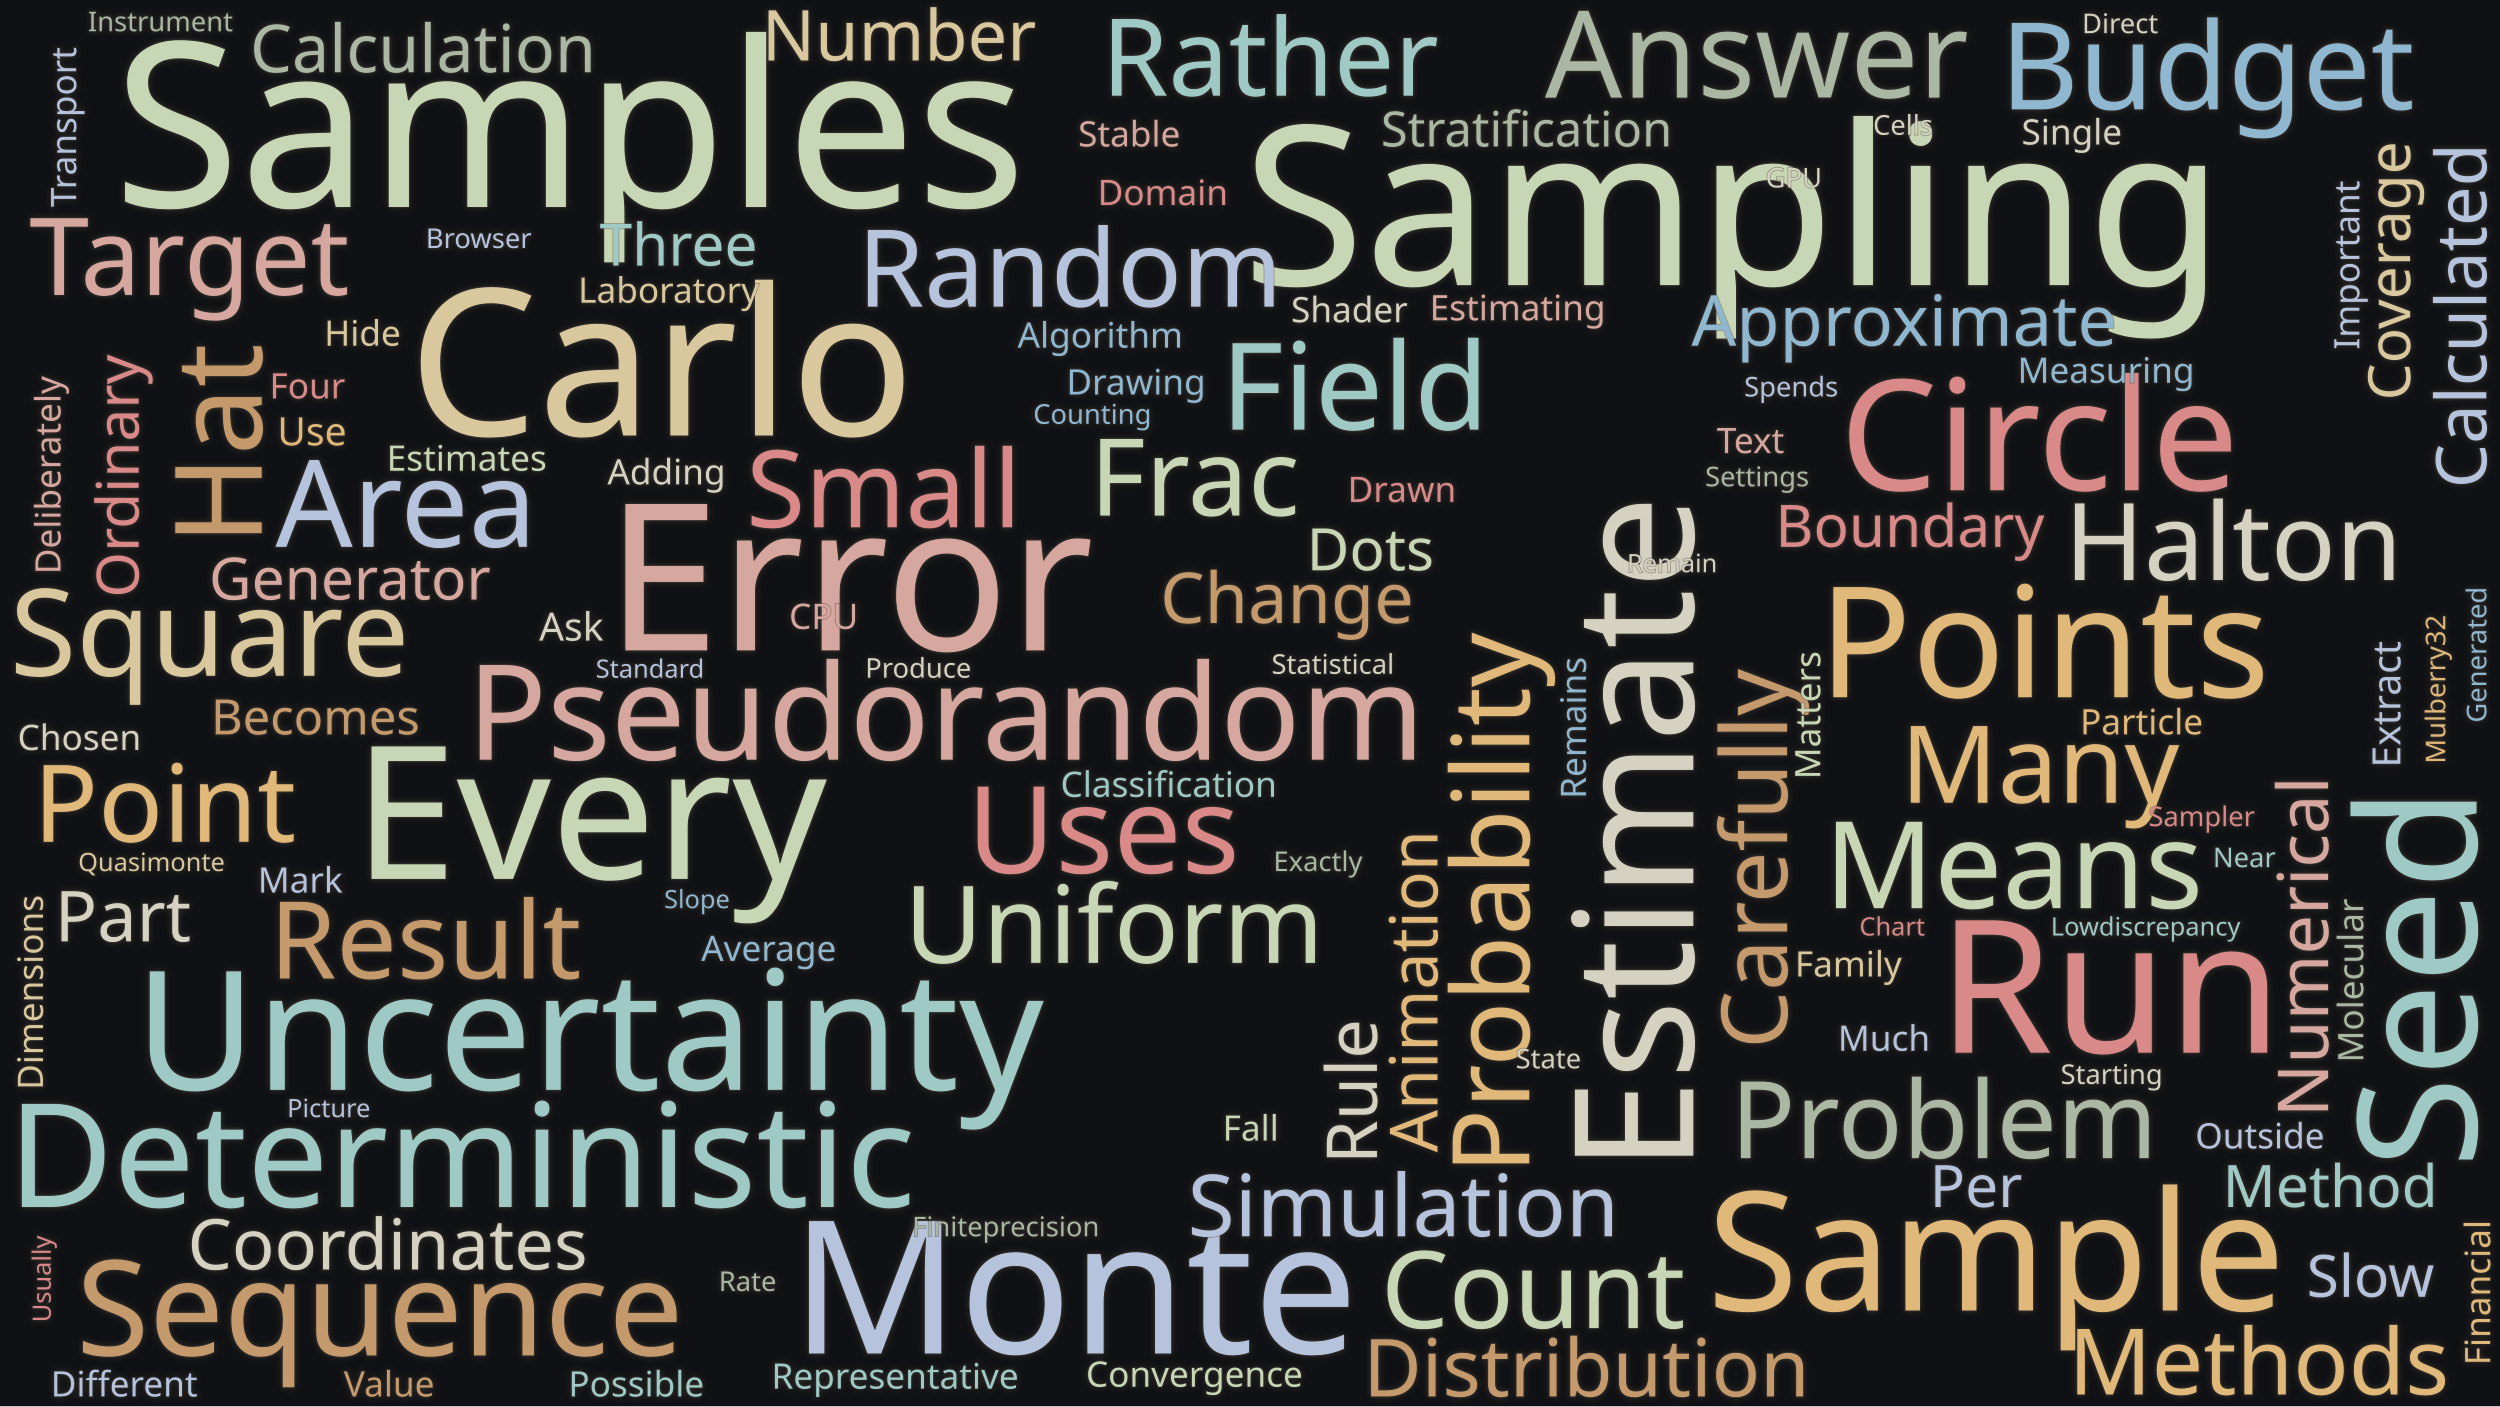
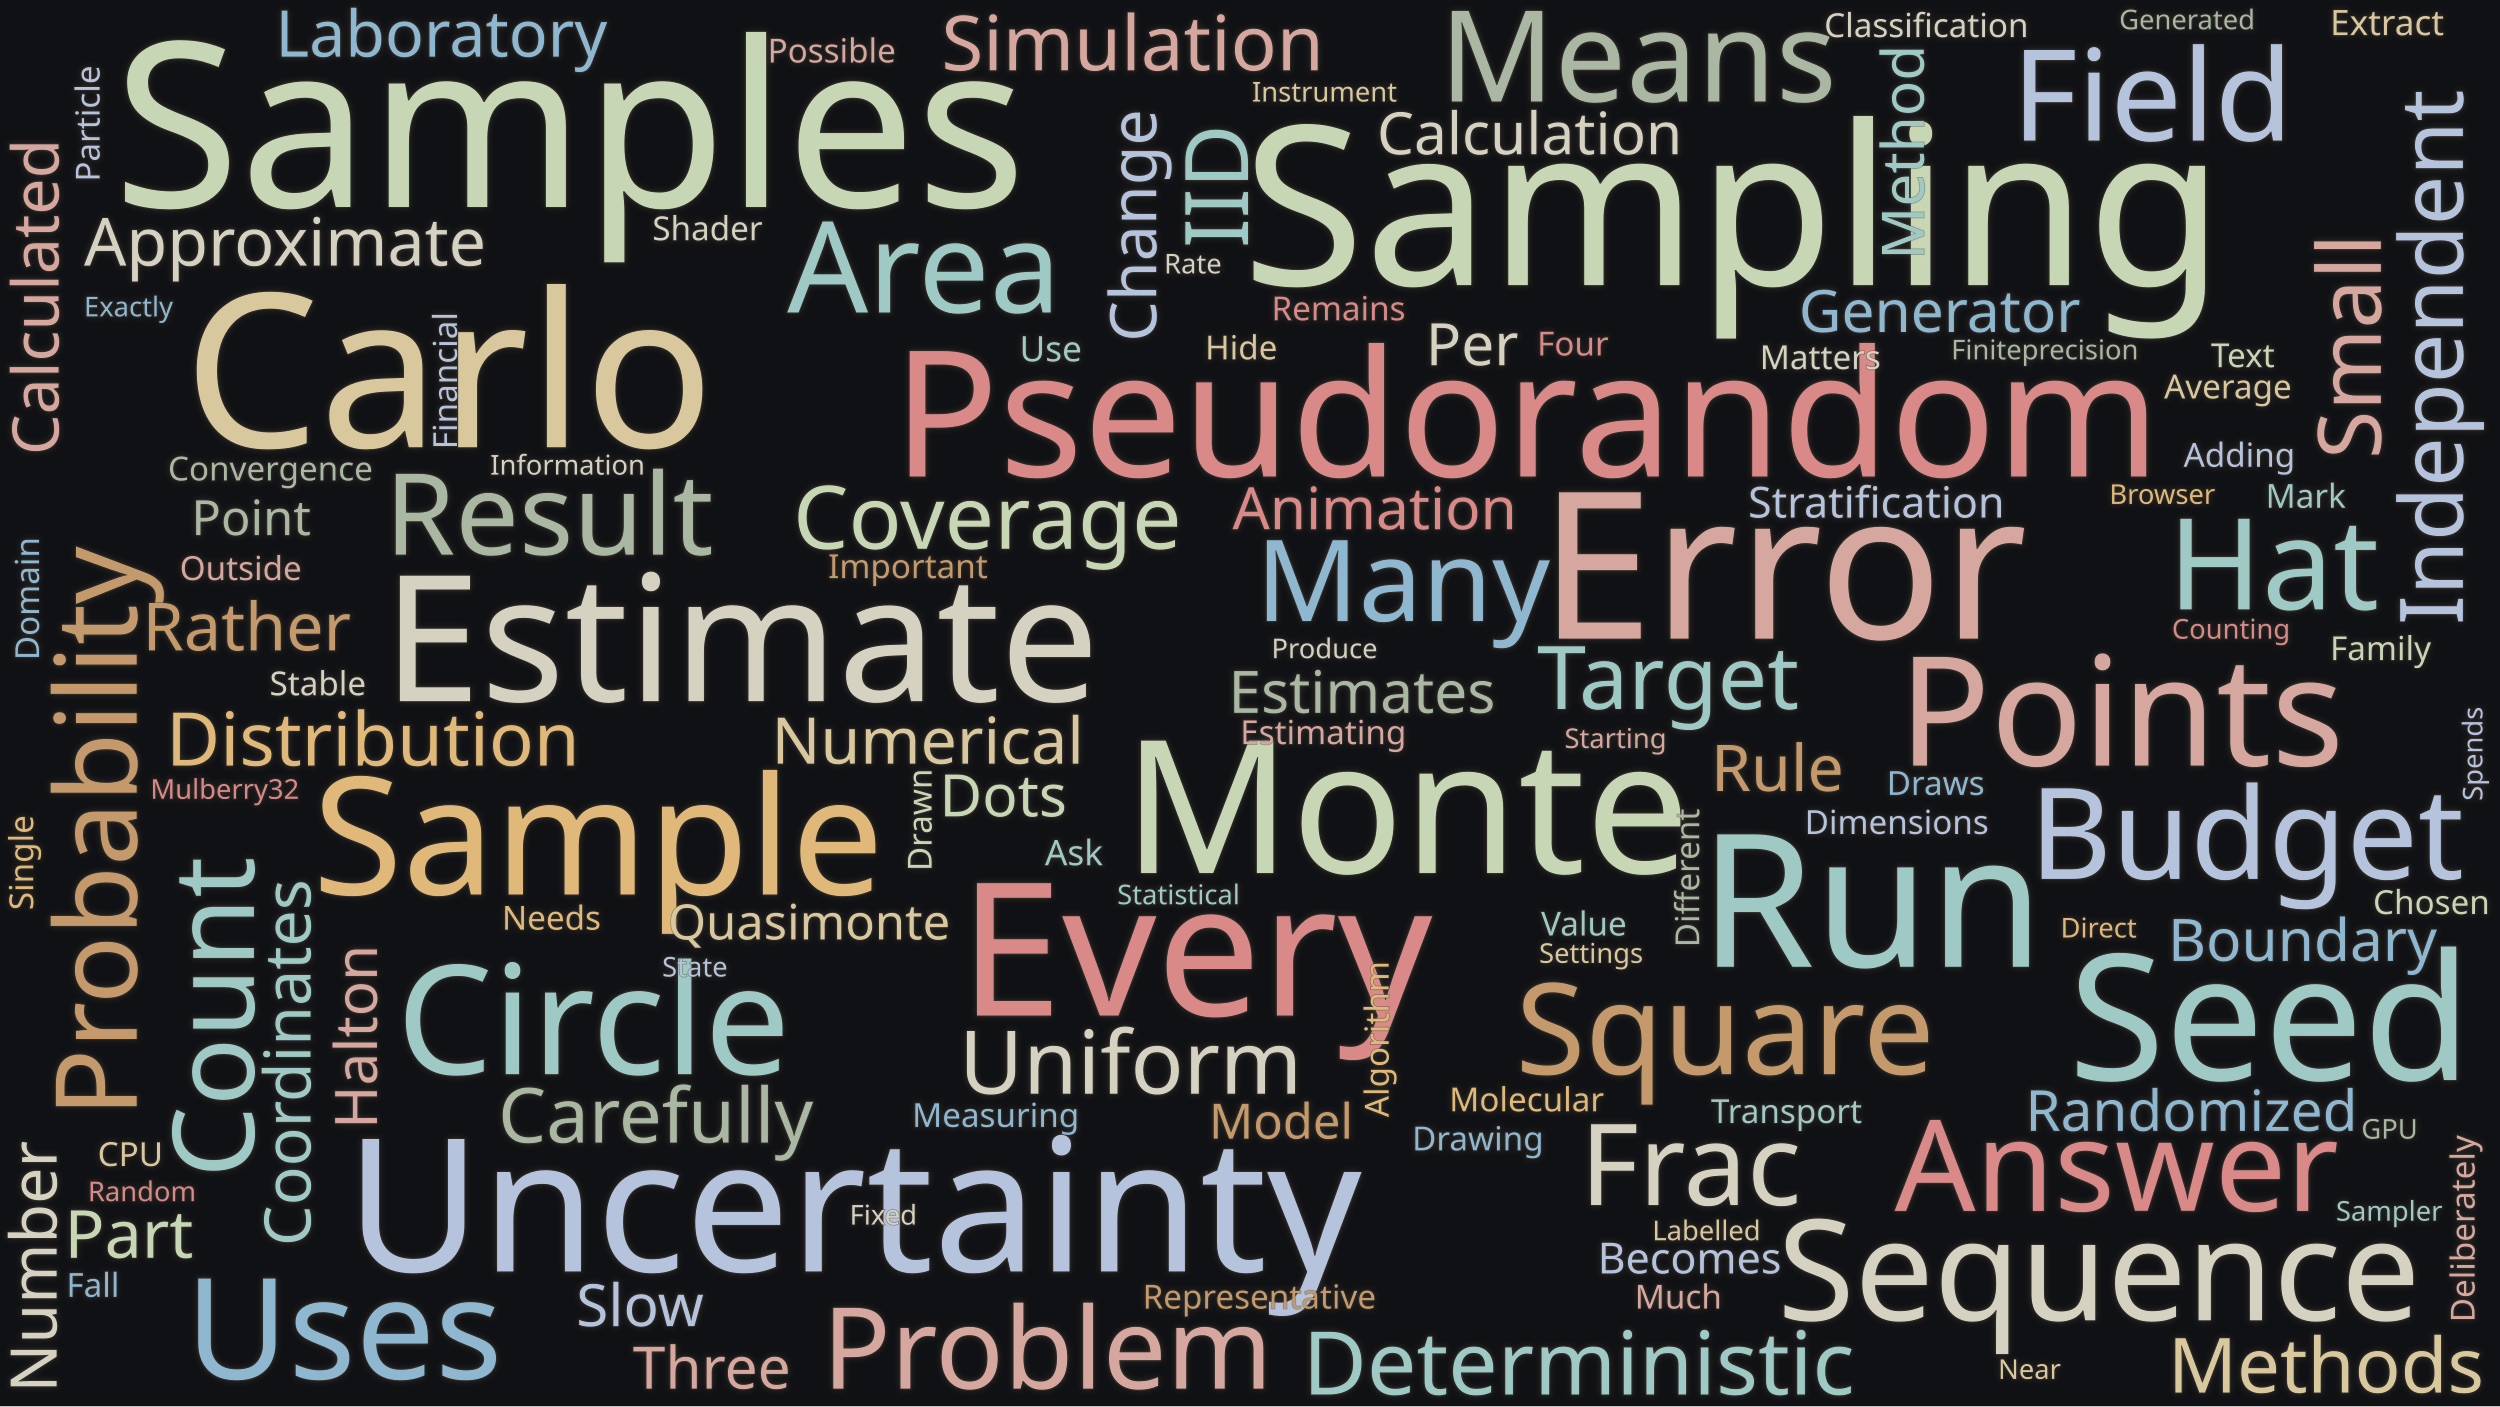
<svg xmlns="http://www.w3.org/2000/svg" role="img" aria-label="The Casino That Calculates: An Interactive Monte Carlo Laboratory" width="1280" height="720">
  <defs>
    <filter id="wordGlow" x="-20%" y="-20%" width="140%" height="140%">
      <feDropShadow dx="0" dy="0" stdDeviation="1.6" flood-color="#d8c7a1" flood-opacity="0.18" />
    </filter>
  </defs>
  <style>text { filter: url(#wordGlow); paint-order: stroke fill; stroke: rgba(16,17,20,.34); stroke-width: .9px; }</style>
  <style>text{font-family:'Droid Sans Mono';font-weight:normal;font-style:normal;}</style>
  <rect width="100%" height="100%" style="fill:#101114" />
  <text transform="translate(58,106)" font-size="118" style="fill:#c7d7b5">Samples</text>
  <text transform="translate(636,146)" font-size="114" style="fill:#c7d7b5">Sampling</text>
-   <text transform="translate(209,223)" font-size="105" style="fill:#d9c89e">Carlo</text>
-   <text transform="translate(310,333)" font-size="105" style="fill:#d6a79f">Error</text>
-   <text transform="translate(405,693)" font-size="95" style="fill:#b6c3dd">Monte</text>
-   <text transform="translate(181,450)" font-size="95" style="fill:#c7d7b5">Every</text>
-   <text transform="translate(992,539)" font-size="95" style="fill:#d88988">Run</text>
-   <text transform="translate(69,558)" font-size="85" style="fill:#9fc9c5">Uncertainty</text>
-   <text transform="translate(874,671)" font-size="85" style="fill:#e0b879">Sample</text>
-   <text transform="translate(867,600) rotate(-90)" font-size="85" style="fill:#d5d2c2">Estimate</text>
-   <text transform="translate(1268,598) rotate(-90)" font-size="85" style="fill:#9fc9c5">Seed</text>
-   <text transform="translate(942,251)" font-size="79" style="fill:#d88988">Circle</text>
-   <text transform="translate(931,357)" font-size="79" style="fill:#e0b879">Points</text>
-   <text transform="translate(4,618)" font-size="74" style="fill:#9fc9c5">Deterministic</text>
-   <text transform="translate(239,389)" font-size="68" style="fill:#d6a79f">Pseudorandom</text>
-   <text transform="translate(39,694)" font-size="68" style="fill:#c49a6c">Sequence</text>
-   <text transform="translate(495,447)" font-size="62" style="fill:#d88988">Uses</text>
-   <text transform="translate(791,50)" font-size="62" style="fill:#a9b7a3">Answer</text>
-   <text transform="translate(934,465)" font-size="62" style="fill:#c7d7b5">Means</text>
-   <text transform="translate(5,346)" font-size="62" style="fill:#d9c89e">Square</text>
-   <text transform="translate(625,220)" font-size="62" style="fill:#9fc9c5">Field</text>
-   <text transform="translate(141,280)" font-size="62" style="fill:#b6c3dd">Area</text>
-   <text transform="translate(134,279) rotate(-90)" font-size="62" style="fill:#c49a6c">Hat</text>
-   <text transform="translate(1024,56)" font-size="62" style="fill:#8fb7d0">Budget</text>
-   <text transform="translate(783,601) rotate(-90)" font-size="55" style="fill:#e0b879">Probability</text>
-   <text transform="translate(973,411)" font-size="55" style="fill:#e0b879">Many</text>
-   <text transform="translate(886,593)" font-size="55" style="fill:#a9b7a3">Problem</text>
-   <text transform="translate(707,680)" font-size="55" style="fill:#c7d7b5">Count</text>
-   <text transform="translate(564,49)" font-size="55" style="fill:#9fc9c5">Rather</text>
-   <text transform="translate(138,501)" font-size="55" style="fill:#c49a6c">Result</text>
-   <text transform="translate(558,264)" font-size="55" style="fill:#c7d7b5">Frac</text>
-   <text transform="translate(463,493)" font-size="55" style="fill:#c7d7b5">Uniform</text>
-   <text transform="translate(15,151)" font-size="55" style="fill:#d6a79f">Target</text>
-   <text transform="translate(439,157)" font-size="55" style="fill:#b6c3dd">Random</text>
-   <text transform="translate(1057,297)" font-size="55" style="fill:#d5d2c2">Halton</text>
-   <text transform="translate(17,431)" font-size="55" style="fill:#e0b879">Point</text>
-   <text transform="translate(382,270)" font-size="55" style="fill:#d88988">Small</text>
-   <text transform="translate(1059,714)" font-size="47" style="fill:#e0b879">Methods</text>
-   <text transform="translate(915,537) rotate(-90)" font-size="47" style="fill:#c49a6c">Carefully</text>
-   <text transform="translate(608,633)" font-size="44" style="fill:#b6c3dd">Simulation</text>
-   <text transform="translate(698,715)" font-size="41" style="fill:#c49a6c">Distribution</text>
-   <text transform="translate(866,177)" font-size="36" style="fill:#8fb7d0">Approximate</text>
-   <text transform="translate(28,482)" font-size="36" style="fill:#d5d2c2">Part</text>
-   <text transform="translate(96,650)" font-size="36" style="fill:#d5d2c2">Coordinates</text>
-   <text transform="translate(1192,572) rotate(-90)" font-size="36" style="fill:#d6a79f">Numerical</text>
-   <text transform="translate(1273,250) rotate(-90)" font-size="36" style="fill:#b6c3dd">Calculated</text>
-   <text transform="translate(594,319)" font-size="36" style="fill:#c49a6c">Change</text>
-   <text transform="translate(705,596) rotate(-90)" font-size="36" style="fill:#d5d2c2">Rule</text>
-   <text transform="translate(390,31)" font-size="36" style="fill:#d9c89e">Number</text>
-   <text transform="translate(128,37)" font-size="34" style="fill:#a9b7a3">Calculation</text>
-   <text transform="translate(736,590) rotate(-90)" font-size="34" style="fill:#e0b879">Animation</text>
-   <text transform="translate(909,280)" font-size="30" style="fill:#d88988">Boundary</text>
-   <text transform="translate(107,307)" font-size="30" style="fill:#d6a79f">Generator</text>
-   <text transform="translate(1138,618)" font-size="30" style="fill:#9fc9c5">Method</text>
-   <text transform="translate(1181,664)" font-size="30" style="fill:#b6c3dd">Slow</text>
-   <text transform="translate(669,292)" font-size="30" style="fill:#c7d7b5">Dots</text>
-   <text transform="translate(307,136)" font-size="30" style="fill:#9fc9c5">Three</text>
-   <text transform="translate(71,306) rotate(-90)" font-size="30" style="fill:#d88988">Ordinary</text>
-   <text transform="translate(988,618)" font-size="30" style="fill:#b6c3dd">Per</text>
-   <text transform="translate(1234,205) rotate(-90)" font-size="30" style="fill:#d9c89e">Coverage</text>
-   <text transform="translate(707,75)" font-size="25" style="fill:#a9b7a3">Stratification</text>
-   <text transform="translate(108,376)" font-size="25" style="fill:#c49a6c">Becomes</text>
-   <text transform="translate(1229,393) rotate(-90)" font-size="20" style="fill:#b6c3dd">Extract</text>
-   <text transform="translate(142,228)" font-size="20" style="fill:#e0b879">Use</text>
-   <text transform="translate(276,328)" font-size="20" style="fill:#d5d2c2">Ask</text>
-   <text transform="translate(395,711)" font-size="18" style="fill:#9fc9c5">Representative</text>
-   <text transform="translate(1208,179) rotate(-90)" font-size="18" style="fill:#b6c3dd">Important</text>
-   <text transform="translate(311,248)" font-size="18" style="fill:#d5d2c2">Adding</text>
-   <text transform="translate(546,202)" font-size="18" style="fill:#8fb7d0">Drawing</text>
-   <text transform="translate(1033,196)" font-size="18" style="fill:#8fb7d0">Measuring</text>
-   <text transform="translate(359,492)" font-size="18" style="fill:#8fb7d0">Average</text>
-   <text transform="translate(166,177)" font-size="18" style="fill:#d9c89e">Hide</text>
-   <text transform="translate(296,155)" font-size="18" style="fill:#d9c89e">Laboratory</text>
-   <text transform="translate(31,294) rotate(-90)" font-size="18" style="fill:#d6a79f">Deliberately</text>
-   <text transform="translate(176,715)" font-size="18" style="fill:#c49a6c">Value</text>
-   <text transform="translate(556,710)" font-size="18" style="fill:#c7d7b5">Convergence</text>
-   <text transform="translate(132,457)" font-size="18" style="fill:#b6c3dd">Mark</text>
-   <text transform="translate(1124,588)" font-size="18" style="fill:#b6c3dd">Outside</text>
-   <text transform="translate(543,408)" font-size="18" style="fill:#9fc9c5">Classification</text>
-   <text transform="translate(404,322)" font-size="18" style="fill:#d6a79f">CPU</text>
-   <text transform="translate(661,165)" font-size="18" style="fill:#d5d2c2">Shader</text>
-   <text transform="translate(919,500)" font-size="18" style="fill:#d9c89e">Family</text>
-   <text transform="translate(1035,74)" font-size="18" style="fill:#d5d2c2">Single</text>
-   <text transform="translate(521,178)" font-size="18" style="fill:#8fb7d0">Algorithm</text>
-   <text transform="translate(26,715)" font-size="18" style="fill:#b6c3dd">Different</text>
-   <text transform="translate(1065,376)" font-size="18" style="fill:#e0b879">Particle</text>
-   <text transform="translate(1275,699) rotate(-90)" font-size="18" style="fill:#e0b879">Financial</text>
-   <text transform="translate(1210,544) rotate(-90)" font-size="18" style="fill:#a9b7a3">Molecular</text>
-   <text transform="translate(39,106) rotate(-90)" font-size="18" style="fill:#b6c3dd">Transport</text>
-   <text transform="translate(22,558) rotate(-90)" font-size="18" style="fill:#d9c89e">Dimensions</text>
-   <text transform="translate(562,105)" font-size="18" style="fill:#d88988">Domain</text>
-   <text transform="translate(291,715)" font-size="18" style="fill:#9fc9c5">Possible</text>
-   <text transform="translate(941,538)" font-size="18" style="fill:#b6c3dd">Much</text>
-   <text transform="translate(812,409) rotate(-90)" font-size="18" style="fill:#8fb7d0">Remains</text>
-   <text transform="translate(552,75)" font-size="18" style="fill:#d6a79f">Stable</text>
-   <text transform="translate(732,164)" font-size="18" style="fill:#d6a79f">Estimating</text>
-   <text transform="translate(138,204)" font-size="18" style="fill:#d88988">Four</text>
-   <text transform="translate(9,384)" font-size="18" style="fill:#d5d2c2">Chosen</text>
-   <text transform="translate(879,232)" font-size="18" style="fill:#d6a79f">Text</text>
-   <text transform="translate(690,257)" font-size="18" style="fill:#d88988">Drawn</text>
-   <text transform="translate(626,584)" font-size="18" style="fill:#c7d7b5">Fall</text>
-   <text transform="translate(198,241)" font-size="18" style="fill:#c7d7b5">Estimates</text>
-   <text transform="translate(932,399) rotate(-90)" font-size="18" style="fill:#c7d7b5">Matters</text>
-   <text transform="translate(467,633)" font-size="14" style="fill:#a9b7a3">Finiteprecision</text>
-   <text transform="translate(443,347)" font-size="14" style="fill:#d5d2c2">Produce</text>
-   <text transform="translate(652,446)" font-size="14" style="fill:#a9b7a3">Exactly</text>
-   <text transform="translate(651,345)" font-size="14" style="fill:#d5d2c2">Statistical</text>
-   <text transform="translate(529,217)" font-size="14" style="fill:#8fb7d0">Counting</text>
-   <text transform="translate(1133,444)" font-size="14" style="fill:#9fc9c5">Near</text>
-   <text transform="translate(1100,423)" font-size="14" style="fill:#d88988">Sampler</text>
-   <text transform="translate(1066,17)" font-size="14" style="fill:#d5d2c2">Direct</text>
-   <text transform="translate(873,249)" font-size="14" style="fill:#a9b7a3">Settings</text>
-   <text transform="translate(1055,555)" font-size="14" style="fill:#d5d2c2">Starting</text>
-   <text transform="translate(776,547)" font-size="14" style="fill:#d5d2c2">State</text>
-   <text transform="translate(218,127)" font-size="14" style="fill:#b6c3dd">Browser</text>
-   <text transform="translate(1273,370) rotate(-90)" font-size="14" style="fill:#8fb7d0">Generated</text>
-   <text transform="translate(368,661)" font-size="14" style="fill:#a9b7a3">Rate</text>
-   <text transform="translate(893,203)" font-size="14" style="fill:#b6c3dd">Spends</text>
-   <text transform="translate(45,16)" font-size="14" style="fill:#a9b7a3">Instrument</text>
-   <text transform="translate(904,96)" font-size="14" style="fill:#d5d2c2">GPU</text>
-   <text transform="translate(1252,391) rotate(-90)" font-size="14" style="fill:#e0b879">Mulberry32</text>
-   <text transform="translate(959,69)" font-size="14" style="fill:#d5d2c2">Cells</text>
-   <text transform="translate(1050,479)" font-size="13" style="fill:#9fc9c5">Lowdiscrepancy</text>
-   <text transform="translate(26,677) rotate(-90)" font-size="13" style="fill:#d88988">Usually</text>
-   <text transform="translate(40,446)" font-size="13" style="fill:#d9c89e">Quasimonte</text>
-   <text transform="translate(952,479)" font-size="13" style="fill:#d88988">Chart</text>
-   <text transform="translate(305,347)" font-size="13" style="fill:#b6c3dd">Standard</text>
-   <text transform="translate(340,465)" font-size="13" style="fill:#8fb7d0">Slope</text>
-   <text transform="translate(147,572)" font-size="13" style="fill:#b6c3dd">Picture</text>
-   <text transform="translate(833,293)" font-size="13" style="fill:#d5d2c2">Remain</text>
+   <text transform="translate(94,229)" font-size="110" style="fill:#d9c89e">Carlo</text>
+   <text transform="translate(788,327)" font-size="105" style="fill:#d6a79f">Error</text>
+   <text transform="translate(177,651)" font-size="95" style="fill:#b6c3dd">Uncertainty</text>
+   <text transform="translate(575,447)" font-size="95" style="fill:#c7d7b5">Monte</text>
+   <text transform="translate(491,520)" font-size="95" style="fill:#d88988">Every</text>
+   <text transform="translate(870,495)" font-size="95" style="fill:#9fc9c5">Run</text>
+   <text transform="translate(196,359)" font-size="90" style="fill:#d5d2c2">Estimate</text>
+   <text transform="translate(1059,553)" font-size="90" style="fill:#9fc9c5">Seed</text>
+   <text transform="translate(457,244)" font-size="90" style="fill:#d88988">Pseudorandom</text>
+   <text transform="translate(160,458)" font-size="84" style="fill:#e0b879">Sample</text>
+   <text transform="translate(203,550)" font-size="78" style="fill:#9fc9c5">Circle</text>
+   <text transform="translate(972,392)" font-size="78" style="fill:#d6a79f">Points</text>
+   <text transform="translate(95,706)" font-size="72" style="fill:#8fb7d0">Uses</text>
+   <text transform="translate(910,676)" font-size="72" style="fill:#d5d2c2">Sequence</text>
+   <text transform="translate(970,620)" font-size="65" style="fill:#d88988">Answer</text>
+   <text transform="translate(737,52)" font-size="65" style="fill:#a9b7a3">Means</text>
+   <text transform="translate(776,550)" font-size="65" style="fill:#c49a6c">Square</text>
+   <text transform="translate(1030,72)" font-size="65" style="fill:#b6c3dd">Field</text>
+   <text transform="translate(403,160)" font-size="65" style="fill:#9fc9c5">Area</text>
+   <text transform="translate(1110,312)" font-size="65" style="fill:#9fc9c5">Hat</text>
+   <text transform="translate(1039,450)" font-size="65" style="fill:#b6c3dd">Budget</text>
+   <text transform="translate(70,572) rotate(-90)" font-size="58" style="fill:#c49a6c">Probability</text>
+   <text transform="translate(643,318)" font-size="58" style="fill:#8fb7d0">Many</text>
+   <text transform="translate(421,711)" font-size="58" style="fill:#d6a79f">Problem</text>
+   <text transform="translate(130,603) rotate(-90)" font-size="58" style="fill:#9fc9c5">Count</text>
+   <text transform="translate(197,284)" font-size="58" style="fill:#a9b7a3">Result</text>
+   <text transform="translate(809,617)" font-size="58" style="fill:#d5d2c2">Frac</text>
+   <text transform="translate(667,714)" font-size="45" style="fill:#9fc9c5">Deterministic</text>
+   <text transform="translate(491,560)" font-size="45" style="fill:#d5d2c2">Uniform</text>
+   <text transform="translate(787,363)" font-size="45" style="fill:#9fc9c5">Target</text>
+   <text transform="translate(406,281)" font-size="45" style="fill:#c7d7b5">Coverage</text>
+   <text transform="translate(639,127) rotate(-90)" font-size="45" style="fill:#9fc9c5">IID</text>
+   <text transform="translate(1219,235) rotate(-90)" font-size="45" style="fill:#d6a79f">Small</text>
+   <text transform="translate(1261,320) rotate(-90)" font-size="45" style="fill:#b6c3dd">Independent</text>
+   <text transform="translate(1110,713)" font-size="39" style="fill:#d9c89e">Methods</text>
+   <text transform="translate(255,585)" font-size="39" style="fill:#a9b7a3">Carefully</text>
+   <text transform="translate(482,36)" font-size="39" style="fill:#d6a79f">Simulation</text>
+   <text transform="translate(85,392)" font-size="38" style="fill:#e0b879">Distribution</text>
+   <text transform="translate(43,136)" font-size="34" style="fill:#d5d2c2">Approximate</text>
+   <text transform="translate(33,644)" font-size="34" style="fill:#c7d7b5">Part</text>
+   <text transform="translate(73,333)" font-size="34" style="fill:#c49a6c">Rather</text>
+   <text transform="translate(141,29)" font-size="33" style="fill:#8fb7d0">Laboratory</text>
+   <text transform="translate(159,638) rotate(-90)" font-size="33" style="fill:#9fc9c5">Coordinates</text>
+   <text transform="translate(395,391)" font-size="33" style="fill:#d9c89e">Numerical</text>
+   <text transform="translate(30,233) rotate(-90)" font-size="33" style="fill:#d6a79f">Calculated</text>
+   <text transform="translate(592,175) rotate(-90)" font-size="33" style="fill:#b6c3dd">Change</text>
+   <text transform="translate(876,405)" font-size="33" style="fill:#c49a6c">Rule</text>
+   <text transform="translate(29,713) rotate(-90)" font-size="33" style="fill:#d5d2c2">Number</text>
+   <text transform="translate(629,365)" font-size="30" style="fill:#a9b7a3">Estimates</text>
+   <text transform="translate(705,79)" font-size="30" style="fill:#d5d2c2">Calculation</text>
+   <text transform="translate(631,271)" font-size="30" style="fill:#d88988">Animation</text>
+   <text transform="translate(1110,492)" font-size="30" style="fill:#8fb7d0">Boundary</text>
+   <text transform="translate(921,170)" font-size="30" style="fill:#8fb7d0">Generator</text>
+   <text transform="translate(985,133) rotate(-90)" font-size="30" style="fill:#9fc9c5">Method</text>
+   <text transform="translate(295,679)" font-size="30" style="fill:#b6c3dd">Slow</text>
+   <text transform="translate(481,418)" font-size="30" style="fill:#c7d7b5">Dots</text>
+   <text transform="translate(324,711)" font-size="30" style="fill:#d6a79f">Three</text>
+   <text transform="translate(730,187)" font-size="30" style="fill:#d5d2c2">Per</text>
+   <text transform="translate(193,578) rotate(-90)" font-size="30" style="fill:#d6a79f">Halton</text>
+   <text transform="translate(1037,579)" font-size="29" style="fill:#8fb7d0">Randomized</text>
+   <text transform="translate(342,481)" font-size="25" style="fill:#d9c89e">Quasimonte</text>
+   <text transform="translate(98,274)" font-size="25" style="fill:#a9b7a3">Point</text>
+   <text transform="translate(619,583)" font-size="25" style="fill:#c49a6c">Model</text>
+   <text transform="translate(895,265)" font-size="22" style="fill:#b6c3dd">Stratification</text>
+   <text transform="translate(818,652)" font-size="22" style="fill:#b6c3dd">Becomes</text>
+   <text transform="translate(1193,18)" font-size="18" style="fill:#d9c89e">Extract</text>
+   <text transform="translate(522,185)" font-size="18" style="fill:#9fc9c5">Use</text>
+   <text transform="translate(535,443)" font-size="18" style="fill:#9fc9c5">Ask</text>
+   <text transform="translate(585,670)" font-size="17" style="fill:#c49a6c">Representative</text>
+   <text transform="translate(424,296)" font-size="17" style="fill:#c49a6c">Important</text>
+   <text transform="translate(1118,239)" font-size="17" style="fill:#b6c3dd">Adding</text>
+   <text transform="translate(723,589)" font-size="17" style="fill:#8fb7d0">Drawing</text>
+   <text transform="translate(467,577)" font-size="17" style="fill:#8fb7d0">Measuring</text>
+   <text transform="translate(1108,204)" font-size="17" style="fill:#d9c89e">Average</text>
+   <text transform="translate(617,184)" font-size="17" style="fill:#d9c89e">Hide</text>
+   <text transform="translate(1267,677) rotate(-90)" font-size="17" style="fill:#d6a79f">Deliberately</text>
+   <text transform="translate(257,476)" font-size="17" style="fill:#e0b879">Needs</text>
+   <text transform="translate(789,479)" font-size="17" style="fill:#9fc9c5">Value</text>
+   <text transform="translate(86,246)" font-size="17" style="fill:#a9b7a3">Convergence</text>
+   <text transform="translate(1160,260)" font-size="17" style="fill:#9fc9c5">Mark</text>
+   <text transform="translate(92,297)" font-size="17" style="fill:#d6a79f">Outside</text>
+   <text transform="translate(934,19)" font-size="17" style="fill:#d5d2c2">Classification</text>
+   <text transform="translate(50,597)" font-size="17" style="fill:#d9c89e">CPU</text>
+   <text transform="translate(334,123)" font-size="17" style="fill:#d5d2c2">Shader</text>
+   <text transform="translate(966,407)" font-size="17" style="fill:#8fb7d0">Draws</text>
+   <text transform="translate(1193,338)" font-size="17" style="fill:#c7d7b5">Family</text>
+   <text transform="translate(17,466) rotate(-90)" font-size="17" style="fill:#e0b879">Single</text>
+   <text transform="translate(711,572) rotate(-90)" font-size="17" style="fill:#e0b879">Algorithm</text>
+   <text transform="translate(870,485) rotate(-90)" font-size="17" style="fill:#a9b7a3">Different</text>
+   <text transform="translate(51,93) rotate(-90)" font-size="17" style="fill:#b6c3dd">Particle</text>
+   <text transform="translate(234,230) rotate(-90)" font-size="17" style="fill:#b6c3dd">Financial</text>
+   <text transform="translate(742,569)" font-size="17" style="fill:#e0b879">Molecular</text>
+   <text transform="translate(876,575)" font-size="17" style="fill:#9fc9c5">Transport</text>
+   <text transform="translate(924,427)" font-size="17" style="fill:#b6c3dd">Dimensions</text>
+   <text transform="translate(20,338) rotate(-90)" font-size="17" style="fill:#8fb7d0">Domain</text>
+   <text transform="translate(393,32)" font-size="17" style="fill:#d6a79f">Possible</text>
+   <text transform="translate(837,670)" font-size="17" style="fill:#d6a79f">Much</text>
+   <text transform="translate(651,164)" font-size="17" style="fill:#d88988">Remains</text>
+   <text transform="translate(138,356)" font-size="17" style="fill:#d5d2c2">Stable</text>
+   <text transform="translate(635,381)" font-size="17" style="fill:#d6a79f">Estimating</text>
+   <text transform="translate(787,182)" font-size="17" style="fill:#d88988">Four</text>
+   <text transform="translate(1215,468)" font-size="17" style="fill:#c7d7b5">Chosen</text>
+   <text transform="translate(1132,188)" font-size="17" style="fill:#c7d7b5">Text</text>
+   <text transform="translate(477,446) rotate(-90)" font-size="17" style="fill:#c7d7b5">Drawn</text>
+   <text transform="translate(34,664)" font-size="17" style="fill:#8fb7d0">Fall</text>
+   <text transform="translate(901,189)" font-size="17" style="fill:#d5d2c2">Matters</text>
+   <text transform="translate(999,184)" font-size="14" style="fill:#a9b7a3">Finiteprecision</text>
+   <text transform="translate(651,337)" font-size="14" style="fill:#d5d2c2">Produce</text>
+   <text transform="translate(43,162)" font-size="14" style="fill:#8fb7d0">Exactly</text>
+   <text transform="translate(572,463)" font-size="14" style="fill:#9fc9c5">Statistical</text>
+   <text transform="translate(1112,327)" font-size="14" style="fill:#d88988">Counting</text>
+   <text transform="translate(1023,706)" font-size="14" style="fill:#d9c89e">Near</text>
+   <text transform="translate(1196,625)" font-size="14" style="fill:#9fc9c5">Sampler</text>
+   <text transform="translate(1055,480)" font-size="14" style="fill:#e0b879">Direct</text>
+   <text transform="translate(435,627)" font-size="14" style="fill:#d5d2c2">Fixed</text>
+   <text transform="translate(788,493)" font-size="14" style="fill:#d9c89e">Settings</text>
+   <text transform="translate(801,383)" font-size="14" style="fill:#d6a79f">Starting</text>
+   <text transform="translate(339,500)" font-size="14" style="fill:#b6c3dd">State</text>
+   <text transform="translate(45,615)" font-size="14" style="fill:#d88988">Random</text>
+   <text transform="translate(1080,258)" font-size="14" style="fill:#e0b879">Browser</text>
+   <text transform="translate(1085,15)" font-size="14" style="fill:#a9b7a3">Generated</text>
+   <text transform="translate(596,140)" font-size="14" style="fill:#d5d2c2">Rate</text>
+   <text transform="translate(1271,410) rotate(-90)" font-size="14" style="fill:#b6c3dd">Spends</text>
+   <text transform="translate(641,52)" font-size="14" style="fill:#d9c89e">Instrument</text>
+   <text transform="translate(1209,583)" font-size="14" style="fill:#a9b7a3">GPU</text>
+   <text transform="translate(251,243)" font-size="14" style="fill:#d5d2c2">Information</text>
+   <text transform="translate(846,635)" font-size="14" style="fill:#d9c89e">Labelled</text>
+   <text transform="translate(77,409)" font-size="14" style="fill:#d88988">Mulberry32</text>
</svg>
